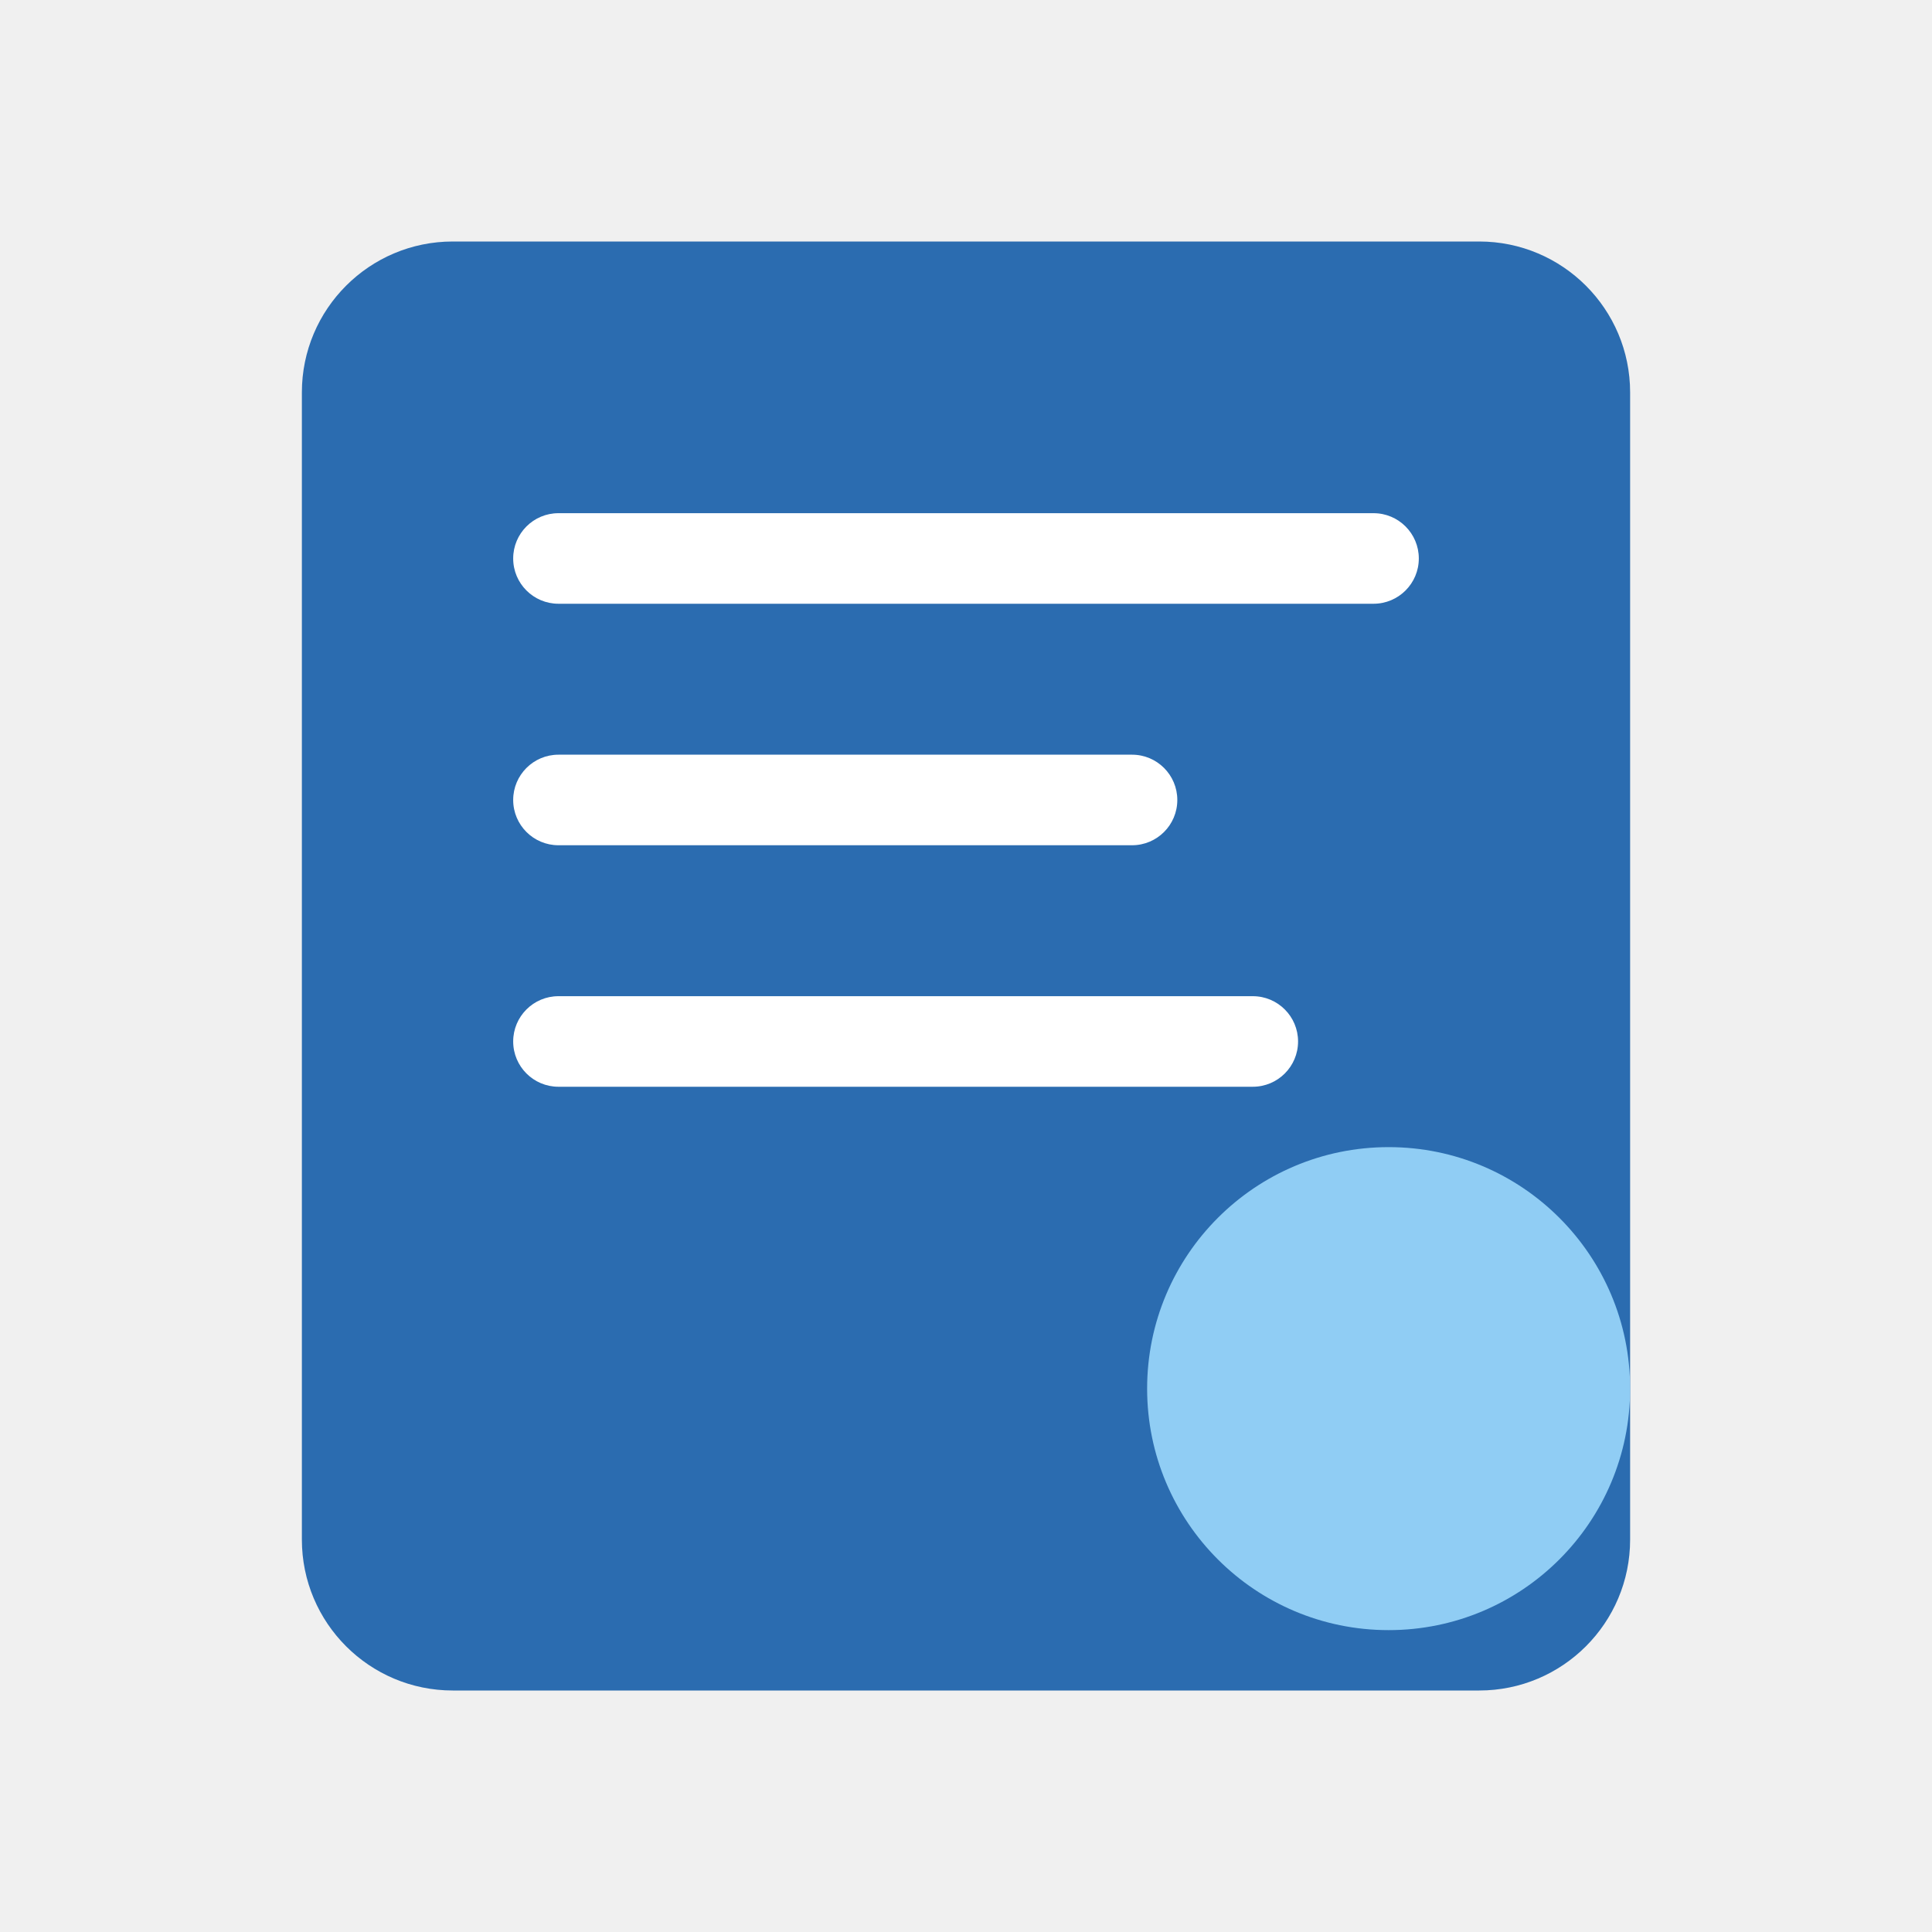
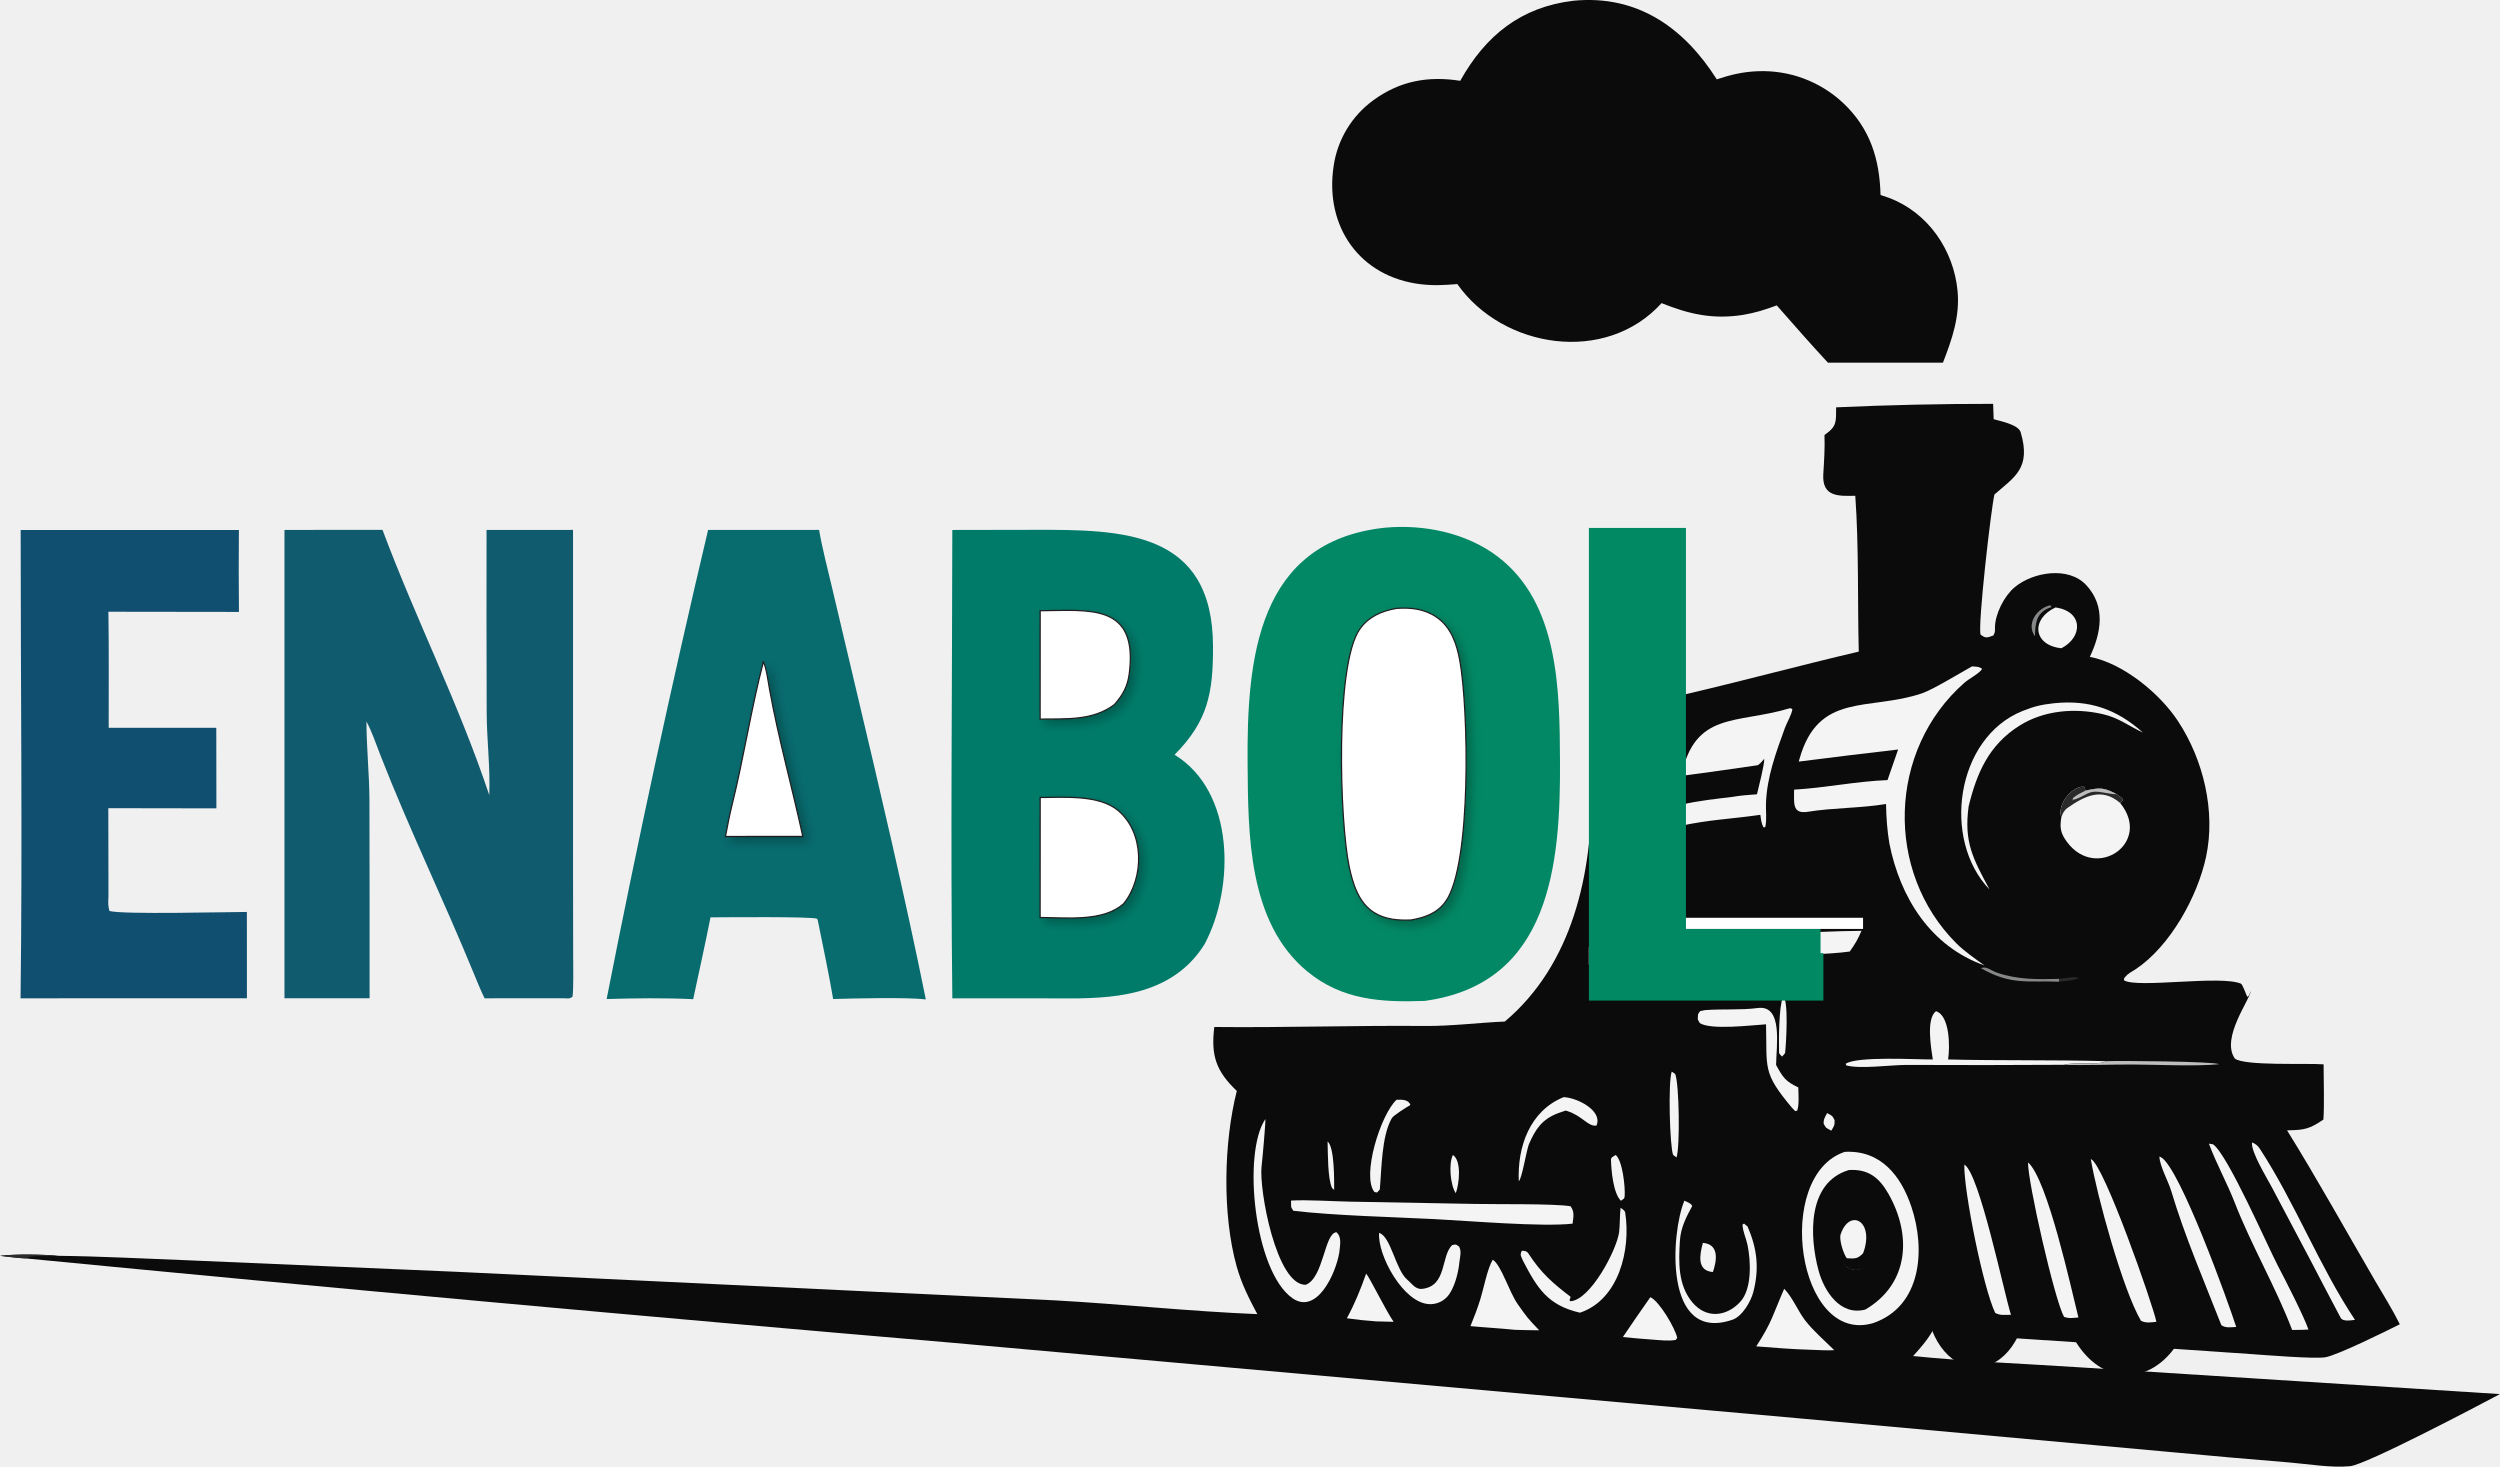
- <svg xmlns="http://www.w3.org/2000/svg" width="128" height="128" viewBox="0 0 128 128">
-   <rect x="20" y="16" width="88" height="96" rx="10" fill="#2b6cb0" />
-   <rect x="34" y="34" width="60" height="6" rx="3" fill="#ffffff" />
-   <rect x="34" y="50" width="44" height="6" rx="3" fill="#ffffff" />
-   <rect x="34" y="66" width="52" height="6" rx="3" fill="#ffffff" />
-   <circle cx="92" cy="92" r="16" fill="#90cdf4" />
+ <svg xmlns="http://www.w3.org/2000/svg" id="Layer_2" data-name="Layer 2" viewBox="0 0 990.9 581.35">
+   <defs>
+     <style>
+       .cls-1 {
+         fill: #007b6a;
+       }
+ 
+       .cls-2 {
+         filter: url(#drop-shadow-1);
+       }
+ 
+       .cls-3 {
+         filter: url(#drop-shadow-3);
+       }
+ 
+       .cls-4 {
+         filter: url(#drop-shadow-2);
+       }
+ 
+       .cls-5 {
+         filter: url(#drop-shadow-4);
+       }
+ 
+       .cls-6 {
+         fill: #115b6f;
+       }
+ 
+       .cls-7 {
+         fill: #028865;
+       }
+ 
+       .cls-8 {
+         fill: #bdbdbe;
+       }
+ 
+       .cls-9 {
+         fill: #868788;
+       }
+ 
+       .cls-10, .cls-11 {
+         fill: #fff;
+       }
+ 
+       .cls-12 {
+         fill: #f5f4f4;
+       }
+ 
+       .cls-13 {
+         fill: #114f70;
+       }
+ 
+       .cls-14 {
+         fill: #0a0b0a;
+       }
+ 
+       .cls-15 {
+         fill: #008963;
+       }
+ 
+       .cls-16 {
+         fill: #2a2a2a;
+       }
+ 
+       .cls-17 {
+         fill: #086b6e;
+       }
+ 
+       .cls-11 {
+         stroke: #231f20;
+         stroke-miterlimit: 10;
+         stroke-width: .5px;
+       }
+     </style>
+     <filter id="drop-shadow-1" x="526.55" y="236.35" width="63" height="137" filterUnits="userSpaceOnUse">
+       <feOffset dx="2" dy="2" />
+       <feGaussianBlur result="blur" stdDeviation="2" />
+       <feFlood flood-color="#000" flood-opacity=".25" />
+       <feComposite in2="blur" operator="in" />
+       <feComposite in="SourceGraphic" />
+     </filter>
+     <filter id="drop-shadow-2" x="407.55" y="311.35" width="53" height="61" filterUnits="userSpaceOnUse">
+       <feOffset dx="2" dy="2" />
+       <feGaussianBlur result="blur-2" stdDeviation="2" />
+       <feFlood flood-color="#000" flood-opacity=".25" />
+       <feComposite in2="blur-2" operator="in" />
+       <feComposite in="SourceGraphic" />
+     </filter>
+     <filter id="drop-shadow-3" x="407.55" y="237.35" width="49" height="56" filterUnits="userSpaceOnUse">
+       <feOffset dx="2" dy="2" />
+       <feGaussianBlur result="blur-3" stdDeviation="2" />
+       <feFlood flood-color="#000" flood-opacity=".25" />
+       <feComposite in2="blur-3" operator="in" />
+       <feComposite in="SourceGraphic" />
+     </filter>
+     <filter id="drop-shadow-4" x="282.55" y="257.35" width="44" height="83" filterUnits="userSpaceOnUse">
+       <feOffset dx="2" dy="2" />
+       <feGaussianBlur result="blur-4" stdDeviation="2" />
+       <feFlood flood-color="#000" flood-opacity=".25" />
+       <feComposite in2="blur-4" operator="in" />
+       <feComposite in="SourceGraphic" />
+     </filter>
+   </defs>
+   <g id="Layer_1-2" data-name="Layer 1">
+     <ellipse class="cls-14" cx="702.88" cy="507.14" rx="19.95" ry="28.08" />
+     <ellipse class="cls-14" cx="783.32" cy="513.88" rx="19.95" ry="28.08" />
+     <ellipse class="cls-14" cx="843.15" cy="507.14" rx="26.89" ry="37.85" />
+     <path class="cls-14" d="M727.8,161.45c20.72-.94,41.46-1.4,62.2-1.38l.21,6.08c2.94.85,9.82,2.17,10.71,5.19,4.18,14.23-2.33,17.61-10.41,24.66-1.4,5.97-6.66,52.12-5.48,55.54,1.98,1.54,2.61,1.25,5.07.33.7-1.45.61-1.33.62-3.02,0-5.44,3.65-12.58,7.76-16.05,7.23-6.08,21.39-8.49,28.46-.85,7.83,8.46,5.81,19.08,1.39,28.39,13.26,2.59,27.68,14.46,34.95,25.5,10.05,15.25,14.99,35.73,11.11,53.79-3.37,15.71-14.15,35.32-27.83,44.48-2.3,1.54-2.74,1.37-4.61,3.53l-.1.91c5.24,3.29,38.52-2.16,46.45,1.37.44.2,2.09,4.35,2.41,5.19.96-.49.73-.8,1.37-2.32.18,2.81-12.04,18.6-6.27,26.79,3.92,2.97,28.15,1.76,35.17,2.28,0,5.77.34,16.54-.08,21.9-5.59,3.75-7.39,4.14-14.4,4.26,12.15,19.6,23.44,40.01,35.07,59.94,3.14,5.39,6.9,11.4,9.62,16.92-4.89,2.49-24.86,12.35-29.55,13.09-4.46.7-23.84-.88-29.29-1.26l-49.63-3.39-42.97-2.83c-7.03-.44-15.83-.69-22.71-1.87-3.18-.55-5.41-7.16-6.88-10.02-3.89,9.28-5.23,11.52-11.87,18.88,20.7,2.11,45.39,3.12,66.47,4.5l166.11,10.58c-8.8,4.69-53.06,27.99-59.41,28.58-7.63.7-16.21-.82-23.88-1.46-15.55-1.26-31.08-2.63-46.61-4.09l-146.79-13.32-337.54-30.12c-122.27-10.43-244.47-21.55-366.61-33.38-2.56-.07-7.35-.73-10.06-1.02,5.8-.75,17.1-.6,23,0,16.99.19,34.99,1.15,52.02,1.8l105.73,4.53,237.22,11.32c26.66,1.47,53.53,4.37,80.41,5.47-3.34-6.3-6.27-12.02-8.2-18.96-5.73-20.57-5.12-49.03.07-69.51-8.24-7.85-10.31-14.02-8.92-25.34,27.75.3,55.89-.66,83.7-.41,9.97.09,21.34-1.32,31.46-1.76,26.95-22.7,34.68-58.84,34.38-92.52-.08-8.88-.02-17.8-.03-26.68l-.05-74.71c11.77,0,24.15.16,35.88-.06l.21,64.54c23.54-5.47,46.43-11.69,69.89-17.19-.51-20.37.07-41.44-1.38-61.76-6.41.1-13.24.62-12.68-8.57.33-5.41.66-10.09.47-15.52,5.06-3.49,4.54-5.25,4.62-11.01Z" />
+     <path class="cls-16" d="M0,497.78c5.8-.75,17.1-.6,23,0-3.75.31-10.84-.43-12.94,1.01-2.56-.07-7.35-.73-10.06-1.02Z" />
+     <path class="cls-12" d="M731.19,456.55c14.32-.78,22.34,9.56,26.45,21.89,5.61,16.82,4.03,39.29-15.14,45.97-30.17,9.03-39.62-58.49-11.3-67.86Z" />
+     <path class="cls-14" d="M732.88,463.75c7.53-.44,11.87,2.87,15.59,9.37,9.34,16.34,8.27,35.69-9.09,45.92-9.95,2.67-16.37-7.22-18.59-15.5-3.66-13.63-4.47-34.92,12.09-39.8Z" />
+     <path class="cls-12" d="M732.08,498.87c-1.56-2.12-3.18-7.64-2.53-9.61,3.55-10.62,13.72-5.26,8.87,7.59.72.96.97,1.32,1.88,2.1.03,2.24.33,1.28-.7,3.05-2.61,1.71-5.71,1.75-8.19-.25l-.58-1.4c.66-1.1.25-.61,1.24-1.48Z" />
+     <path class="cls-14" d="M738.7,496.54c.77,1.02,1.03,1.41,2.01,2.24.03,2.39.36,1.37-.74,3.25-2.79,1.83-6.09,1.86-8.74-.27l-.62-1.49c.7-1.18.27-.65,1.32-1.57.42.04.83.06,1.25.08,2.95.13,3.45-.3,5.52-2.24Z" />
+     <path class="cls-12" d="M781.65,264.13c1.62.13,2.74,0,3.98.99-.75,1.57-5.25,3.95-6.99,5.47-30.34,26.66-31.68,74.87-3.2,103.32,3.12,3.11,7.4,6.08,11.1,8.74-21.41-7.6-33.43-26.93-37.68-48.4-.88-5.45-1.21-10.08-1.31-15.58-9.86,1.67-20.99,1.46-30.93,3.08-6.5,1.06-5.44-3.67-5.52-8.77,12.15-.67,24.15-3.25,37.04-3.79l4.2-12.12c-13.14,1.52-26.27,3.12-39.39,4.8l.28-1.01c7.51-26.72,27.46-18.96,48.48-26.02,4.43-1.49,15.2-8.11,19.94-10.72Z" />
+     <path class="cls-12" d="M709.22,280.78c.74-.11.33-.14,1.21.31-.3,2.25-2.12,5.13-2.95,7.41-3.54,9.72-7.21,19.61-7.52,30.08-.1,3.26.38,5.91-.25,9.17l-.63.27c-1.02-1.61-1.06-3.15-1.35-5.06-11.46,1.66-20.41,1.89-32.11,4.49l1.25-8.57c5.78-1.48,13.78-2.28,19.82-3.03,3.23-.58,6.43-.77,9.7-1.03.62-2.7,3.07-12,2.87-14.08-.58.72-1.99,2.48-2.75,2.59-9.07,1.38-21.34,3.02-30.12,4.22,5.37-25.73,21.87-20.51,42.84-26.78Z" />
+     <path class="cls-12" d="M721.37,369.38c5.48-.23,10.97-.38,16.46-.45-1.65,3.75-2.31,4.82-4.64,8.21-8.19,1.17-21.36,1.29-30.14,1.79-20.69,1.3-41.4,2.4-62.11,3.32-5.5.22-11.47.17-17.01.23,2.1-2.75,4.25-5.46,6.48-8.12,29.67-1.03,61.09-3.46,90.96-4.98Z" />
+     <path class="cls-12" d="M511.72,475.86c6.28-.39,16.76.31,23.54.43l49.3.9c8.19.19,31.44-.17,37.95.92,1.64,2.3,1.13,4.01.8,6.9-12.21,1.35-40.97-1.1-54.67-1.8-17.15-.87-39.26-1.36-56-3.3-1.23-1.71-.82-1.52-.92-4.07Z" />
+     <path class="cls-12" d="M817.04,323.98c-1.95-5.65,5.12-13.06,9.27-12.07l.24,1.47c5.82-1.24,7.21-1.31,12.4,1.4l2.25,1.68.03.94-.86.9c12.76,15.73-9.5,30.92-21.04,15.5-2.68-3.57-2.96-5.83-2.3-9.82Z" />
+     <path class="cls-16" d="M817.04,323.98c-1.95-5.65,5.12-13.06,9.27-12.07l.24,1.47c5.82-1.24,7.21-1.31,12.4,1.4l2.25,1.68.03.94-.86.9c-7.21-6.22-13.93-2.94-20.86,1.9-1.36.95-1.99,2.22-2.48,3.78Z" />
+     <path class="cls-8" d="M826.56,313.38c5.82-1.24,7.21-1.31,12.4,1.4-2.9.11-6.76-1.36-9.62-.9-2.48.39-5.64,3.14-8.21,3.17l.56.14-.12-.82c1.94-1.53,2.74-1.86,5-2.98Z" />
+     <path class="cls-12" d="M501.53,443.56c.2.8-1.14,15.81-1.49,18.71-1.1,9.01,5.82,47.26,17.5,46.97,7.13-2.74,7.34-20.42,12.16-20.84,2.26,2,1.39,5.13,1.16,7.94-1.39,8.62-9.03,25-18.68,18.15-15.03-10.68-19.83-57.37-10.65-70.93Z" />
+     <path class="cls-12" d="M875.52,453.3l1.64.26c5.77,3.93,21.64,40.41,25.71,48.16,2.68,5.1,10.25,19.86,12.11,25.25-1.93.17-4.48.13-6.47.17-6.37-16.79-16.13-33.45-22.71-50.36-3.05-7.85-7.29-15.44-10.28-23.48Z" />
+     <path class="cls-12" d="M828.71,459.4c5.05,1.71,24.61,57.73,26,64.5-2.08.26-4.32.61-6.13-.42-7.18-12.17-17.5-49.79-19.87-64.08Z" />
+     <path class="cls-12" d="M814.17,278.73c13.97-1.41,24.74,2.3,35.19,11.63-5.63-2.6-9.45-5.79-15.72-7.26-11.05-2.6-23.37-1.63-33.13,4.48-12.16,7.62-16.98,18.73-20.23,32.05-1.9,14.27,1.74,20.68,8.29,32.93-19.01-19.74-13.32-60.09,12.98-70.71,4.77-1.92,7.5-2.54,12.61-3.12Z" />
+     <path class="cls-12" d="M855.9,458.4c.23.11.47.19.69.32,7.52,4.31,26.75,57.87,29.76,67.23-2.34.12-4.11.5-5.89-.7-6.93-17.72-14.44-35.04-19.9-53.27-1.15-3.84-4.57-9.83-4.66-13.59Z" />
+     <path class="cls-12" d="M642.34,478.72c.77.6,1.68.98,1.83,1.96,2.27,14.55-2.46,34.46-17.94,39.62-12.81-2.92-16.98-9.81-22.62-20.66-.79-1.91-1.24-2.09-.45-3.86,1.02-.06,1.97.05,2.6,1,5.2,7.97,9.49,11.63,16.77,17.23l-.43,1.33.31.42c7.85-.33,18.38-20.19,19.35-27.42.31-2.31.24-6.85.57-9.62Z" />
+     <path class="cls-12" d="M675.83,400.37c6.65-.53,14.24.06,20.87-.83,10.11-1.35,7.35,14.99,7.27,22.57,2.77,5.02,3.75,6.53,8.8,8.9.05,2.67.4,6.78-.4,9.16l-.82.24-1.39-1.45c-11.61-13.93-9.75-15.29-10.17-32.96-5.98.37-21.84,2.33-26.24-.48-1.16-2.04-.81-.93-.7-3.54,1.1-1.69.33-1.01,2.79-1.61Z" />
+     <path class="cls-12" d="M803.84,460.73c7.72,6.76,17.1,50.09,19.96,61.46-2.3.18-3.58.49-5.7-.24-3.74-6.63-14.48-53.87-14.26-61.22Z" />
+     <path class="cls-12" d="M591.67,499.3c3.43,2.17,6.46,12.81,9.99,17.76,3.56,4.99,3.78,5.42,8.43,10.22-3.13,0-6.46-.12-9.6-.19-5.76-.59-11.81-.91-17.66-1.47,1.57-3.85,2.68-6.72,3.91-10.65,1.34-4.27,2.78-12.16,4.93-15.68Z" />
+     <path class="cls-12" d="M778.57,461.64c.06.03.13.05.19.09,5.88,3.97,15.33,49.73,18.3,59.4-2.2.02-4.47.35-6.26-.78-4.68-9.76-12.43-47.99-12.23-58.72Z" />
+     <path class="cls-12" d="M766.08,419.93c-.68-4.64-2.7-16.13,1.26-19.13,5.53,1.68,5.58,14.28,4.81,19.13,20.72.51,41.55.11,62.62.68-2.82,1.71-11.67.16-16.78,1.43-20.76.13-41.53.15-62.29.05-6.54.02-18.55,1.72-23.95.18l-.18-.65c4.78-3.06,27.99-1.64,34.51-1.69Z" />
+     <path class="cls-12" d="M707.18,510.82c3.35,3.43,5.41,8.75,8.29,12.51,3.16,4.11,7.79,8.09,11.56,11.83-2.9.17-6.72-.08-9.69-.18-7.11-.19-14.15-.8-21.24-1.34,6.34-9.74,6.54-12.42,11.08-22.82Z" />
+     <path class="cls-12" d="M892.6,452.82c1.36.46,2.34,1.33,3.12,2.52,13.9,21.27,23.67,46.79,37.7,67.8-1.48.17-4.82.8-5.67-.8-4.11-7.68-8.1-15.44-12.15-23.16l-15.11-28.55c-2.12-4.01-8.33-14.04-7.88-17.8Z" />
+     <path class="cls-12" d="M546.64,488.66c4.76,1.5,6.48,14.75,11.25,18.65,1.56,1.27,3.07,3.83,5.74,3.55,10-1.04,7.39-13.09,11.98-17.38,1.92-.25,1.05-.44,2.7.6,1.04,1.82.43,3.91.14,6.09-.36,4.21-2.02,10.89-4.98,13.96-1.79,1.86-4.29,2.87-6.86,2.78-10.48-.32-20.77-19.72-19.97-28.25Z" />
+     <path class="cls-12" d="M667.63,475.91c.91.41,2.29.92,2.83,1.68.09.14.18.28.27.42-2.41,4.45-4.54,8.53-4.88,13.71-.53,8.52-.83,17.59,4.96,24.51,5.42,6.47,13.34,5.73,18.85-.11,4.81-5.1,4.32-16.09,3-22.59-.61-2.96-1.81-5.03-2.01-8.15l.62-.4,1.41,1.18c3.76,8.7,4.7,16.56,2.27,25.91-.9,3.63-4.34,9.67-8.25,11.01-27.51,9.46-24.36-34.58-19.08-47.18Z" />
+     <path class="cls-12" d="M654.12,514.15c3.51,1.48,9.92,12.36,10.66,16.13l-.57.8c-2.73.57-6.67.06-9.57-.14-3.8-.26-7.6-.59-11.38-1.01,3.56-5.3,7.19-10.55,10.86-15.77Z" />
+     <path class="cls-12" d="M619.77,434.86c5.55.25,15.58,5.46,13,11.27-3.32.51-5.51-3.8-11.52-5.74l-.68-.21c-1.03.33-2.06.68-3.07,1.06-6.44,2.46-8.96,6.45-11.53,12.35-1.15,3.29-2.62,13.13-3.98,14.64-.62-13.61,4.32-27.93,17.79-33.37Z" />
+     <path class="cls-12" d="M814.71,240.77c11.05,1.54,10.91,11.76,2.36,16.17-11.22-1.15-12.27-11.54-2.36-16.17Z" />
+     <path class="cls-12" d="M541.5,504.82c1.49,1.74,7.7,14.48,10.87,19.09l-6.83-.17c-3.91-.26-7.82-.67-11.7-1.23,3.33-6.18,5.26-11.07,7.65-17.7Z" />
+     <path class="cls-12" d="M553.54,435.9c2.01-.09,4.79-.14,5.48,2.08-1.35.74-6.71,4.1-7.35,5.21-4.14,7.19-4.03,20.4-4.78,28.32l-1.1,1.16-1.02-.21c-5.13-6.27,2.36-30.59,8.77-36.57Z" />
+     <path class="cls-12" d="M662.61,424.74l1.36.93c1.62,3.58,1.97,29.23.52,33.1l-1.33-1c-1.31-3.18-2.05-28.8-.55-33.03Z" />
+     <path class="cls-8" d="M834.77,420.6c4.88-.21,42.95.08,44.78,1.21-9.46.92-24.07.17-34.03.12-8.55-.05-19.26.42-27.53.11,5.11-1.27,13.96.28,16.78-1.43Z" />
+     <path class="cls-12" d="M640.38,457.77c2.75,2.25,3.82,12.66,3.58,16.32-.08,1.18-.57,1.11-1.5,1.85-3.03-2.95-3.83-12.01-3.93-16.28-.02-.98,1.03-1.3,1.86-1.88Z" />
+     <path class="cls-12" d="M706.77,394.81c2.24,1.81,1.18,18.98.77,22.59-.4.47-.8.93-1.19,1.4-.61-.52-.7-.73-1.19-1.37-.12-5.06-.16-18.35,1.61-22.62Z" />
+     <path class="cls-12" d="M674.95,492.63c6.55.51,5.55,7.03,3.97,11.55-6.42-.52-5.27-6.68-3.97-11.55Z" />
+     <path class="cls-9" d="M816.1,389.12c-11.93-.52-18.96,1.53-30.88-5.35,1.82-1.05,4.25,1.05,6.18,1.71,8.37,2.88,16.26,2.72,24.85,2.5l-.14,1.14Z" />
+     <path class="cls-12" d="M575.88,457.79c3.54,2.34,2.49,11.63,1.13,15.14-2.13-3.09-2.92-11.66-1.13-15.14Z" />
+     <path class="cls-12" d="M526.2,452.44c2.82,2.36,2.59,15.65,2.61,19.16l-.84-.71c-1.77-3.8-1.64-13.84-1.77-18.45Z" />
+     <path class="cls-12" d="M724.19,441.19c1.83.99,2.09.91,2.97,2.81.06,2.14-.23,2.37-1.33,4.16-2.25-1.35-1.86-.7-3-2.74-.1-1.83.51-2.59,1.36-4.23Z" />
+     <path class="cls-9" d="M812.61,239.88l.53.72c-5.89,1.9-6.48,6.06-6.55,11.6-3.55-4.69.49-10.99,6.03-12.32Z" />
+     <path class="cls-16" d="M816.25,387.98c1.79-.23,5.11-.75,6.78-.66l.34.58.14-.54.55.35c-2.85,1.02-4.96,1.09-7.95,1.41l.14-1.14Z" />
+     <path class="cls-14" d="M623.67.29c25.32-2.46,43.82,10.7,56.79,31.16,5.48-1.83,10.5-3.02,16.3-3.22,12.49-.5,24.66,4.03,33.78,12.58,10.68,10.07,14.47,22.2,14.83,36.49,1.1.33,2.2.7,3.28,1.1,15.53,5.79,25.76,20.73,27.26,37.02.93,10.14-2.22,19.05-5.8,28.32h-45.6c-6.8-7.3-13.67-15.21-20.28-22.7-5.21,1.9-8.07,2.84-13.48,3.79-11.91,1.82-21.2-.28-32.17-4.68-22.14,24.45-62.9,18.04-80.96-7.55-5.21.41-9.32.68-14.55.05-24.05-2.89-38.09-22.78-34.48-46.75,1.49-10.53,7.21-19.99,15.82-26.22,10.5-7.66,21.77-9.64,34.37-7.65,10.05-17.99,24.08-29.28,44.9-31.74Z" />
+     <path class="cls-7" d="M549.06,209.14c15.34-1.38,32.15,2.03,44.57,11.47,24.32,18.49,24.52,53.01,24.69,80.75.25,41.19-3.75,88.66-53.74,95.37-17.23.6-32.7-.35-46.47-11.73-23.52-19.42-23.37-54.61-23.61-82.02-.36-41.81,3.75-88.45,54.56-93.84Z" />
+     <g class="cls-2">
+       <path class="cls-11" d="M553.54,241.13c5.65-.4,11.09.2,15.88,3.5,5.81,4.01,8.01,10.67,9.21,17.29,3.38,18.54,4.81,81-5.7,95.49-3.37,4.64-8.22,6.28-13.62,7.24-5.07.21-10.13-.15-14.58-2.89-6.27-3.86-8.57-11.58-10-18.39-3.73-17.87-5.65-79.86,4.21-93.99,3.5-5.01,8.78-7.23,14.59-8.25Z" />
+     </g>
+     <path class="cls-1" d="M377.46,210.06l32.48-.06c34.68-.05,70.74.12,70.85,46.23.04,18.37-1.97,29.57-15.24,42.92,23.96,14.67,23.85,52.43,11.98,74.93-1.67,2.74-3.66,5.28-5.92,7.56-15.76,15.68-39.37,14.09-59.74,14.05h-34.4c-.74-61.31-.07-124.2-.01-185.63Z" />
+     <g class="cls-4">
+       <path class="cls-11" d="M412.28,316.09c9.47-.03,23.36-1.17,30.88,5.15,10.51,8.83,10.42,26.61,2.3,36.85-8.02,7.37-22.48,5.62-33.2,5.58l.02-47.58Z" />
+     </g>
+     <g class="cls-3">
+       <path class="cls-11" d="M412.28,242.07c19.55-.15,38.78-3.02,35.35,24.7-.65,5.27-2.48,8.59-5.93,12.5-8.57,6.48-19.09,5.59-29.44,5.75l.02-42.95Z" />
+     </g>
+     <path class="cls-6" d="M112.74,210.04l38.87-.03c13.21,35.39,30.24,68.92,42.32,105.15.41-11.46-.98-21.57-1.03-32.69-.11-24.12-.06-48.29-.05-72.42l34.28-.02v131.61s.05,36.08.05,36.08c0,3.39.21,14.69-.26,17.34-1.36,1.02-1.89.61-4.04.6l-30.81.03c-1.58-3.23-3.06-6.9-4.43-10.23-11.87-28.96-25.58-57.15-36.93-86.3-1.67-4.29-3.29-9.16-5.46-13.18,0,10.26,1.14,20.79,1.18,31.04.09,26.21.06,52.44.06,78.65h-33.74s0-185.65,0-185.65Z" />
+     <path class="cls-17" d="M280.65,210.05l44.01-.02c1,6.26,3.53,16.09,5.04,22.5l9.51,40.25c9.48,39.99,19.66,83.28,27.75,123.34-7.83-.9-28.5-.39-36.74-.15-1.72-10.22-4.03-20.92-6.07-31.12l-.26-.68c-1.8-.96-37.22-.58-42.27-.57-2.11,10.69-4.6,21.75-6.87,32.44-10.58-.54-23.71-.4-34.3-.06,12.22-62.22,25.63-124.21,40.21-185.92Z" />
+     <g class="cls-5">
+       <path class="cls-11" d="M302.54,262.4c1.1,1.39,2.1,8.75,2.49,10.88,3.55,19.61,8.96,38.77,13.17,58.25h-14.52s-16.14.02-16.14.02c.8-4.17,1.61-8.54,2.64-12.66,4.63-18.58,7.53-38.04,12.37-56.49Z" />
+     </g>
+     <path class="cls-13" d="M8.19,210.06h86.5c-.1,10.82-.09,21.65.02,32.48l-51.74-.07c.24,15.18.09,30.79.11,46.01h42.65s.04,31.92.04,31.92l-42.84-.07.06,34.86c-.09,2.58-.26,3.45.38,5.89,5.37,1.46,46.22.39,54.48.38l.02,34.21-89.72.02c.77-61.3.03-124.19.04-185.64Z" />
+     <path class="cls-15" d="M668.24,209.25v168.54h54.48v18.8h-92.94v-187.34h38.46Z" />
+     <rect class="cls-15" x="633.1" y="368.19" width="88.49" height="26.1" />
+     <rect class="cls-10" x="668.24" y="363.77" width="70.2" height="4.42" />
+     <rect class="cls-14" x="623.03" y="377.55" width="4.47" height="6.28" />
+     <rect class="cls-14" x="625.26" y="374.41" width="4.47" height="9.02" />
+   </g>
</svg>
